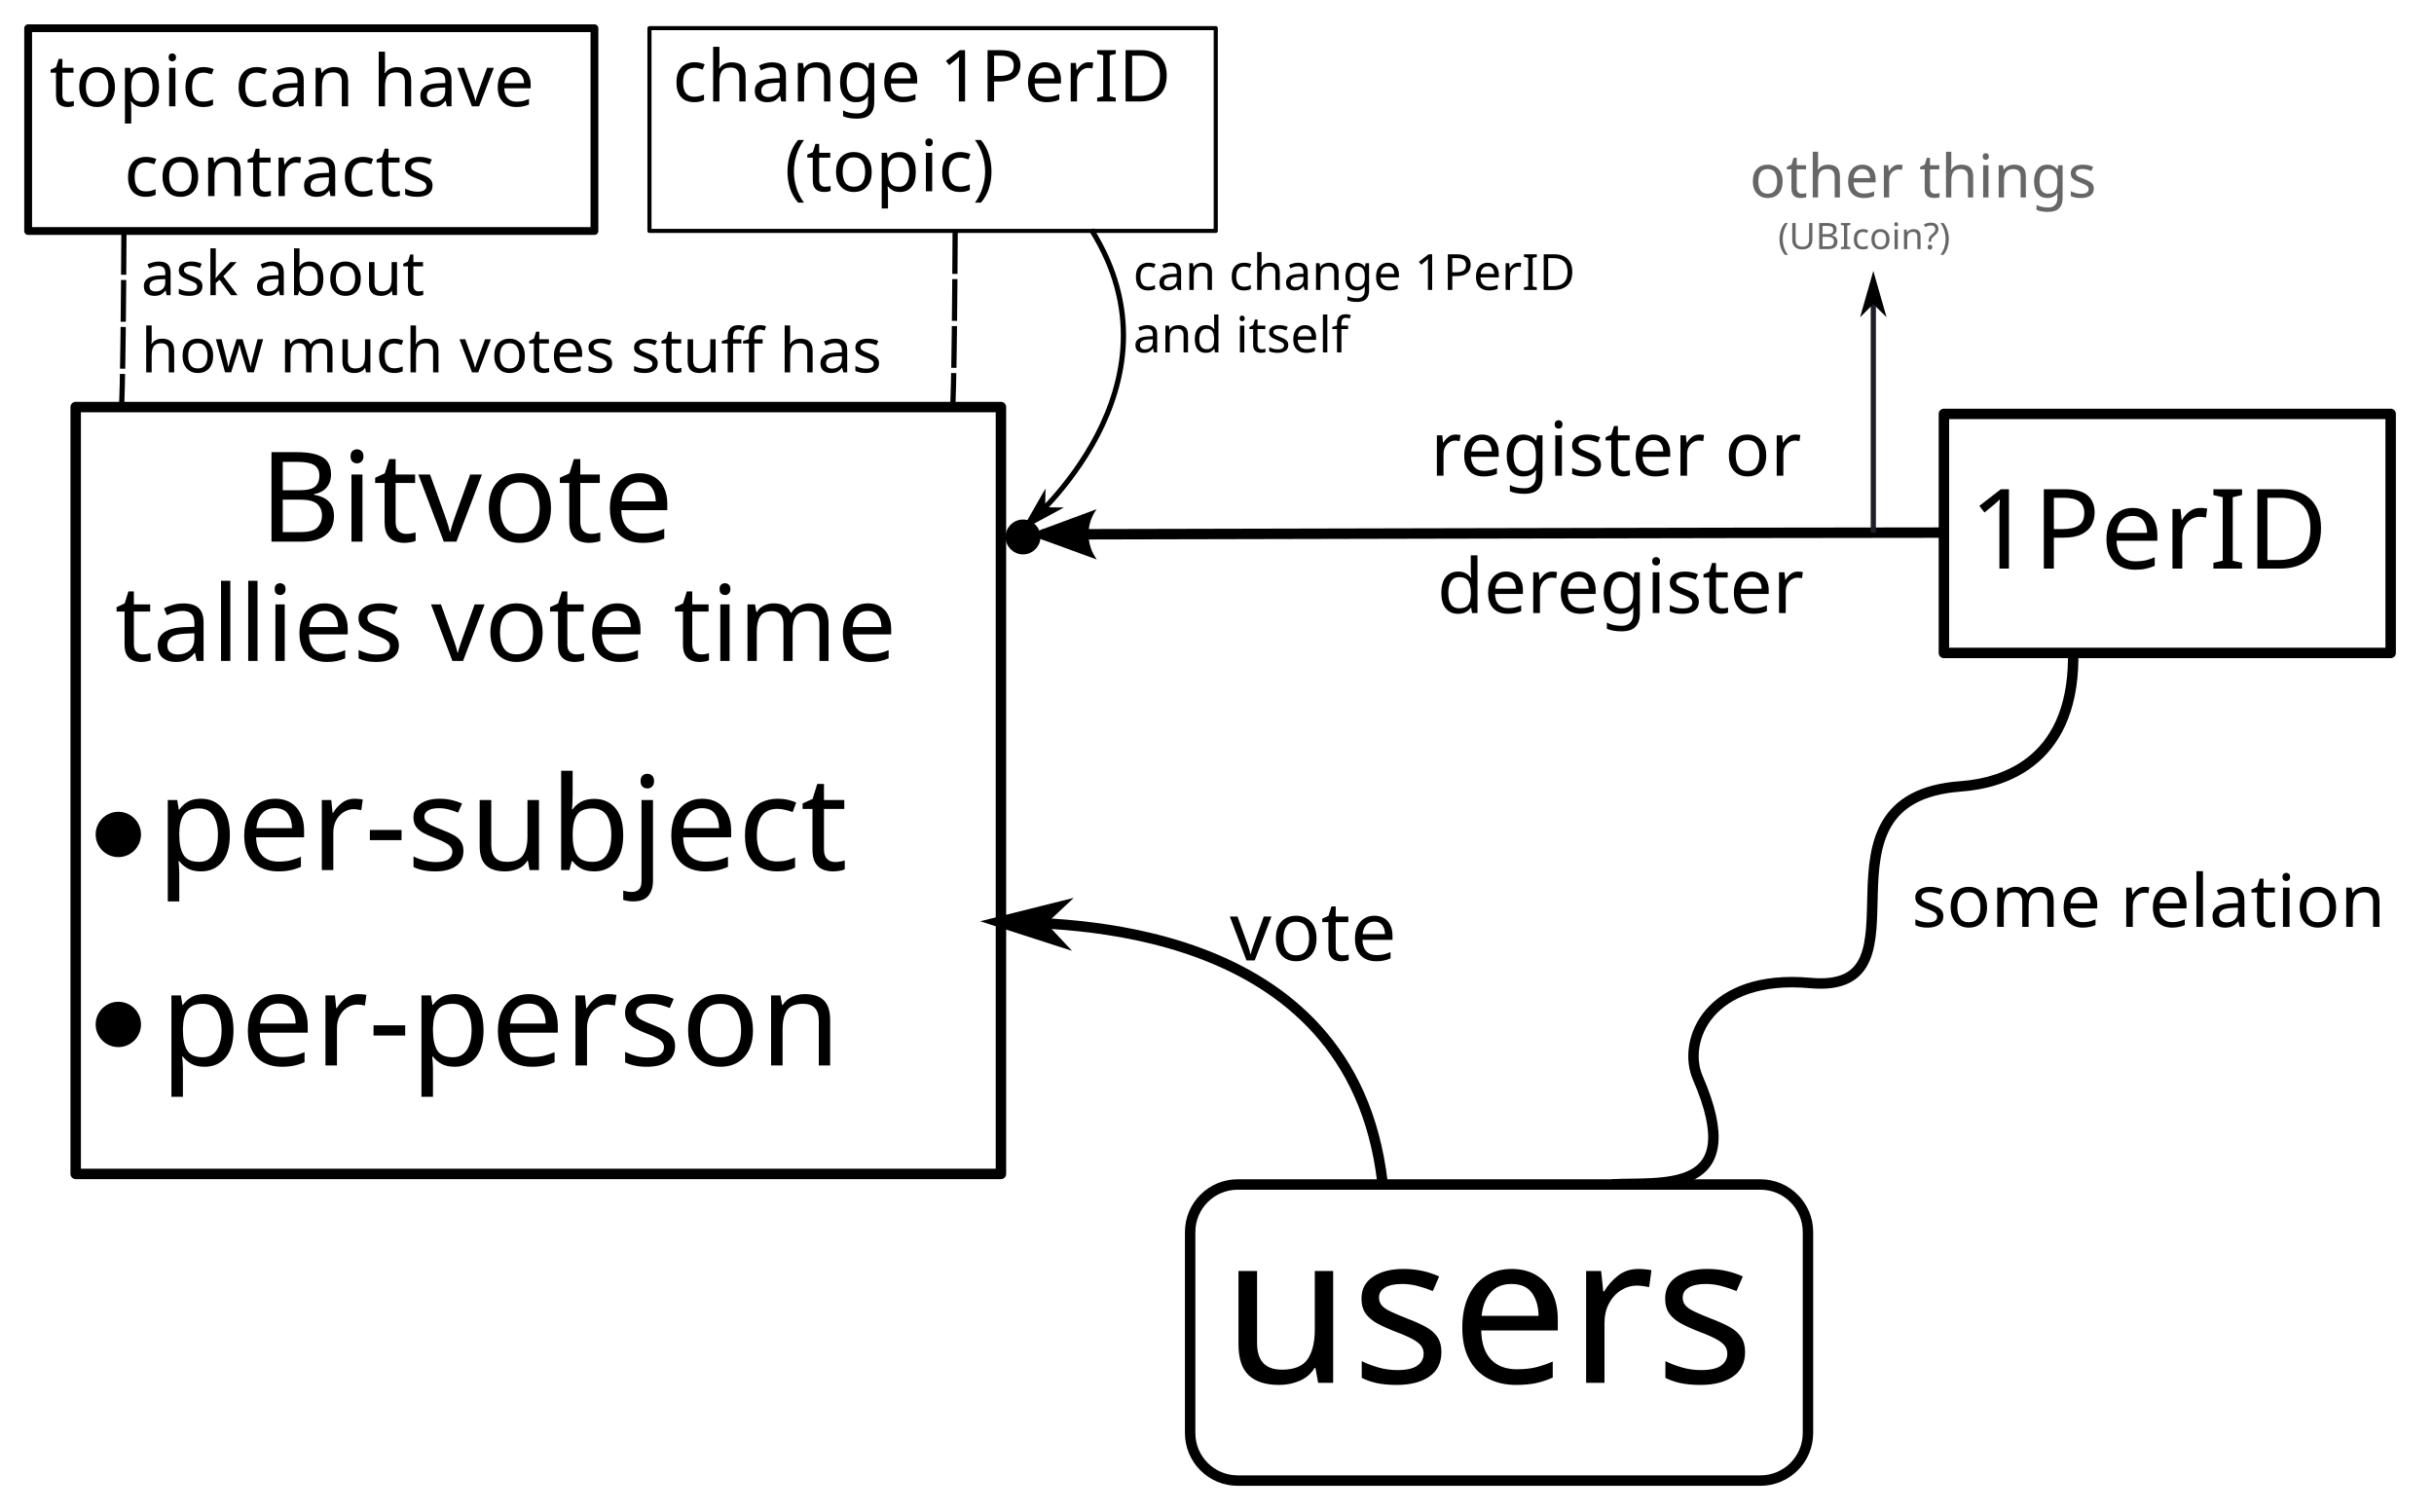
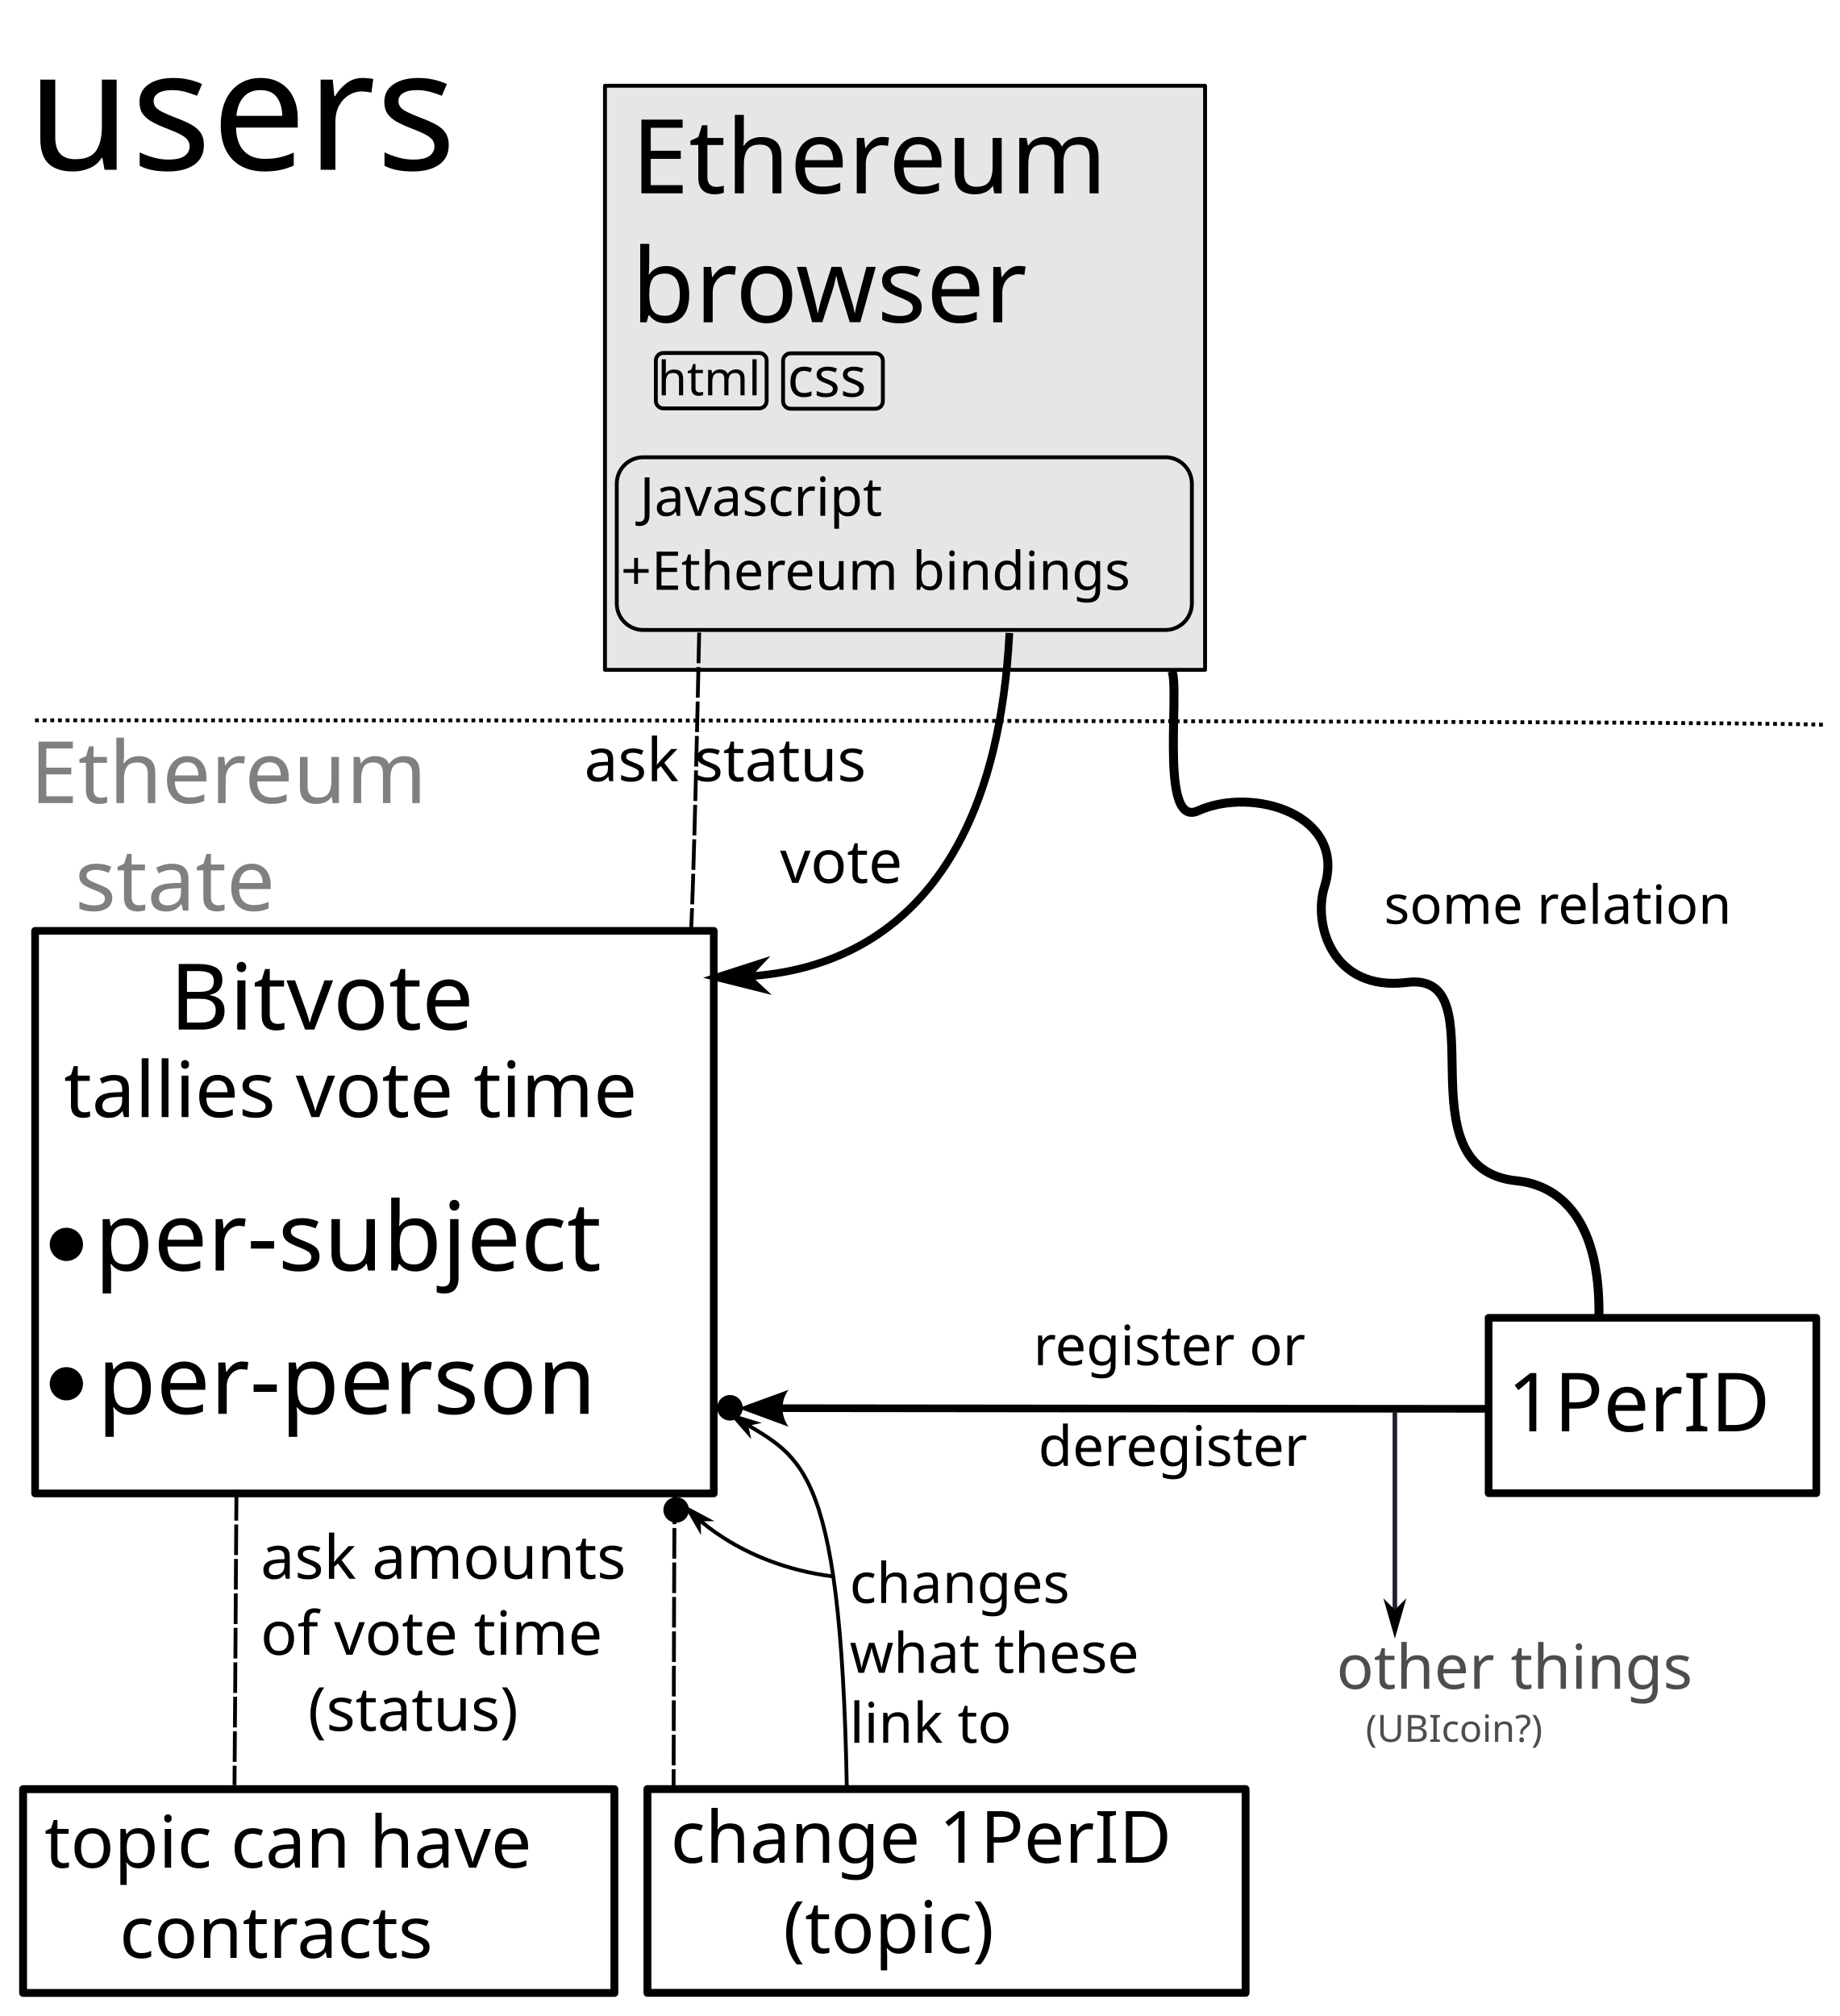
- <svg xmlns="http://www.w3.org/2000/svg" width="466.336" height="289.667" id="svg2" version="1.1">
+ <svg xmlns="http://www.w3.org/2000/svg" width="480.421" height="526.524" id="svg2" version="1.1">
  <defs id="defs4">
    <marker orient="auto" refY="0" refX="0" id="Arrow1Mend" style="overflow:visible">
      <path id="path3792" d="M 0,0 5,-5 -12.5,0 5,5 0,0 z" style="fill-rule:evenodd;stroke:#000000;stroke-width:1pt" transform="matrix(-0.4,0,0,-0.4,-4,0)" />
    </marker>
    <marker orient="auto" refY="0" refX="0" id="Arrow1Mstart" style="overflow:visible">
      <path id="path3789" d="M 0,0 5,-5 -12.5,0 5,5 0,0 z" style="fill-rule:evenodd;stroke:#000000;stroke-width:1pt" transform="matrix(0.4,0,0,0.4,4,0)" />
    </marker>
    <marker orient="auto" refY="0" refX="0" id="Arrow2Lend" style="overflow:visible">
      <path id="path3804" style="fill-rule:evenodd;stroke-width:0.625;stroke-linejoin:round" d="M 8.719,4.034 -2.207,0.016 8.719,-4.002 c -1.745,2.372 -1.735,5.617 -6e-7,8.035 z" transform="matrix(-1.1,0,0,-1.1,-1.1,0)" />
    </marker>
    <marker orient="auto" refY="0" refX="0" id="Arrow1Lend" style="overflow:visible">
      <path id="path3786" d="M 0,0 5,-5 -12.5,0 5,5 0,0 z" style="fill-rule:evenodd;stroke:#000000;stroke-width:1pt" transform="matrix(-0.8,0,0,-0.8,-10,0)" />
    </marker>
    <marker orient="auto" refY="0" refX="0" id="Arrow2Mend" style="overflow:visible">
      <path id="path3810" style="fill-rule:evenodd;stroke-width:0.625;stroke-linejoin:round" d="M 8.719,4.034 -2.207,0.016 8.719,-4.002 c -1.745,2.372 -1.735,5.617 -6e-7,8.035 z" transform="scale(-0.6,-0.6)" />
    </marker>
    <marker orient="auto" refY="0" refX="0" id="Arrow1Send" style="overflow:visible">
      <path id="path3798" d="M 0,0 5,-5 -12.5,0 5,5 0,0 z" style="fill-rule:evenodd;stroke:#000000;stroke-width:1pt" transform="matrix(-0.2,0,0,-0.2,-1.2,0)" />
    </marker>
    <marker orient="auto" refY="0" refX="0" id="Arrow2Lstart" style="overflow:visible">
      <path id="path3801" style="fill-rule:evenodd;stroke-width:0.625;stroke-linejoin:round" d="M 8.719,4.034 -2.207,0.016 8.719,-4.002 c -1.745,2.372 -1.735,5.617 -6e-7,8.035 z" transform="matrix(1.1,0,0,1.1,1.1,0)" />
    </marker>
    <marker orient="auto" refY="0" refX="0" id="Arrow1Lstart" style="overflow:visible">
      <path id="path3783" d="M 0,0 5,-5 -12.5,0 5,5 0,0 z" style="fill-rule:evenodd;stroke:#000000;stroke-width:1pt" transform="matrix(0.8,0,0,0.8,10,0)" />
    </marker>
+     <marker orient="auto" refY="0" refX="0" id="Arrow1Mend-6" style="overflow:visible">
+       <path id="path3792-7" d="M 0,0 5,-5 -12.5,0 5,5 0,0 z" style="fill-rule:evenodd;stroke:#000000;stroke-width:1pt" transform="matrix(-0.4,0,0,-0.4,-4,0)" />
+     </marker>
  </defs>
-   <g id="layer1" transform="translate(114.4535,-15.43094)">
-     <text xml:space="preserve" style="font-size:24.004px;font-style:normal;font-weight:normal;line-height:125%;letter-spacing:0px;word-spacing:0px;fill:#000000;fill-opacity:1;stroke:none;font-family:Sans" x="-64.767" y="119.202" id="text2989">
-       <tspan id="tspan2991" x="-64.767" y="119.202">Bitvote</tspan>
+   <g id="layer1" transform="translate(117.9677,116.0777)">
+     <text xml:space="preserve" style="font-size:24.004px;font-style:normal;font-weight:normal;line-height:125%;letter-spacing:0px;word-spacing:0px;fill:#000000;fill-opacity:1;stroke:none;font-family:Sans" x="-73.613" y="152.819" id="text2989">
+       <tspan id="tspan2991" x="-73.613" y="152.819">Bitvote</tspan>
    </text>
-     <text xml:space="preserve" style="font-size:21.3px;font-style:normal;font-weight:normal;line-height:125%;letter-spacing:0px;word-spacing:0px;fill:#000000;fill-opacity:1;stroke:none;font-family:Sans" x="262.883" y="124.371" id="text3769">
-       <tspan id="tspan3771" x="262.883" y="124.371">1PerID</tspan>
+     <text xml:space="preserve" style="font-size:21.3px;font-style:normal;font-weight:normal;line-height:125%;letter-spacing:0px;word-spacing:0px;fill:#000000;fill-opacity:1;stroke:none;font-family:Sans" x="275.758" y="257.738" id="text3769">
+       <tspan id="tspan3771" x="275.758" y="257.738">1PerID</tspan>
    </text>
-     <path style="fill:none;stroke:#000000;stroke-width:2;stroke-linecap:butt;stroke-linejoin:miter;stroke-miterlimit:4;stroke-opacity:1;stroke-dasharray:none;marker-start:none;marker-end:url(#Arrow2Mend)" d="m 257.855,117.474 c -32.216,0 -172.649,0.339 -172.649,0.339" id="path3773" />
-     <rect style="fill:none;stroke:#000000;stroke-width:2;stroke-linecap:butt;stroke-linejoin:round;stroke-miterlimit:4;stroke-opacity:1;stroke-dasharray:none;stroke-dashoffset:0" id="rect3775" width="177.273" height="146.926" x="-99.954" y="93.418" />
-     <rect style="fill:none;stroke:#000000;stroke-width:2;stroke-linecap:butt;stroke-linejoin:round;stroke-miterlimit:4;stroke-opacity:1;stroke-dasharray:none;stroke-dashoffset:0" id="rect3777" width="85.593" height="45.797" x="257.986" y="94.733" />
-     <text xml:space="preserve" style="font-size:14.431px;font-style:normal;font-weight:normal;line-height:125%;letter-spacing:0px;word-spacing:0px;fill:#000000;fill-opacity:1;stroke:none;font-family:Sans" x="159.611" y="106.576" id="text5151">
-       <tspan id="tspan5153" x="159.611" y="106.576">register or</tspan>
+     <path style="fill:none;stroke:#000000;stroke-width:2;stroke-linecap:butt;stroke-linejoin:miter;stroke-miterlimit:4;stroke-opacity:1;stroke-dasharray:none;marker-start:none;marker-end:url(#Arrow2Mend)" d="m 270.73,251.868 c -32.216,0 -193.191,-0.175 -193.191,-0.175" id="path3773" />
+     <rect style="fill:none;stroke:#000000;stroke-width:2;stroke-linecap:butt;stroke-linejoin:round;stroke-miterlimit:4;stroke-opacity:1;stroke-dasharray:none;stroke-dashoffset:0" id="rect3775" width="177.273" height="146.926" x="-108.801" y="127.036" />
+     <rect style="fill:none;stroke:#000000;stroke-width:2;stroke-linecap:butt;stroke-linejoin:round;stroke-miterlimit:4;stroke-opacity:1;stroke-dasharray:none;stroke-dashoffset:0" id="rect3777" width="85.593" height="45.797" x="270.861" y="228.1" />
+     <text xml:space="preserve" style="font-size:14.431px;font-style:normal;font-weight:normal;line-height:125%;letter-spacing:0px;word-spacing:0px;fill:#000000;fill-opacity:1;stroke:none;font-family:Sans" x="151.944" y="240.456" id="text5151">
+       <tspan id="tspan5153" x="151.944" y="240.456">register or</tspan>
    </text>
-     <text xml:space="preserve" style="font-size:14.561px;font-style:normal;font-weight:normal;line-height:125%;letter-spacing:0px;word-spacing:0px;fill:#000000;fill-opacity:1;stroke:none;font-family:Sans" x="160.903" y="132.889" id="text5155">
-       <tspan id="tspan5157" x="160.903" y="132.889">deregister</tspan>
+     <text xml:space="preserve" style="font-size:14.561px;font-style:normal;font-weight:normal;line-height:125%;letter-spacing:0px;word-spacing:0px;fill:#000000;fill-opacity:1;stroke:none;font-family:Sans" x="153.236" y="266.769" id="text5155">
+       <tspan id="tspan5157" x="153.236" y="266.769">deregister</tspan>
    </text>
-     <text xml:space="preserve" style="font-size:39.96px;font-style:normal;font-weight:normal;line-height:125%;letter-spacing:0px;word-spacing:0px;fill:#000000;fill-opacity:1;stroke:none;font-family:Sans" x="119.672" y="280.371" id="text5159">
-       <tspan id="tspan5161" x="119.672" y="280.371">users</tspan>
+     <text xml:space="preserve" style="font-size:43.92px;font-style:normal;font-weight:normal;line-height:125%;letter-spacing:0px;word-spacing:0px;fill:#000000;fill-opacity:1;stroke:none;font-family:Sans" x="-110.907" y="-71.729" id="text5159">
+       <tspan id="tspan5161" x="-110.907" y="-71.729">users</tspan>
    </text>
-     <text xml:space="preserve" style="font-size:15.681px;font-style:normal;font-weight:normal;line-height:125%;letter-spacing:0px;word-spacing:0px;fill:#000000;fill-opacity:1;stroke:none;font-family:Sans" x="121.176" y="199.442" id="text5179">
-       <tspan id="tspan5181" x="121.176" y="199.442">vote</tspan>
+     <text xml:space="preserve" style="font-size:15.681px;font-style:normal;font-weight:normal;line-height:125%;letter-spacing:0px;word-spacing:0px;fill:#000000;fill-opacity:1;stroke:none;font-family:Sans" x="85.789" y="114.514" id="text5179">
+       <tspan id="tspan5181" x="85.789" y="114.514">vote</tspan>
    </text>
-     <path style="fill:none;stroke:#000000;stroke-width:2;stroke-linecap:butt;stroke-linejoin:miter;stroke-miterlimit:4;stroke-opacity:1;stroke-dasharray:none" d="m 282.733,139.691 c 0.697,21.473 -13.134,25.791 -21.506,26.4 -31.05,2.258 -4.434,39.884 -28.814,37.677 -19.531,-1.768 -24.656,11.089 -21.578,18.18 9.899,22.805 -7.215,19.83 -16.427,20.409" id="path5191" />
-     <text xml:space="preserve" style="font-size:14.052px;font-style:normal;font-weight:normal;line-height:125%;letter-spacing:0px;word-spacing:0px;fill:#000000;fill-opacity:1;stroke:none;font-family:Sans" x="251.786" y="193.012" id="text5193">
-       <tspan id="tspan5195" x="251.786" y="193.012">some relation</tspan>
+     <path style="fill:none;stroke:#000000;stroke-width:2.342;stroke-linecap:butt;stroke-linejoin:miter;stroke-miterlimit:4;stroke-opacity:1;stroke-dasharray:none" d="m 299.666,228.621 c 0.695,-29.527 -13.094,-35.465 -21.44,-36.302 -30.955,-3.104 -4.42,-54.843 -28.727,-51.809 -19.472,2.431 -24.581,-15.248 -21.512,-24.999 5.908,-18.772 -18.665,-26.321 -33.057,-19.818 -10.888,4.92 -3.741,-36.978 -7.428,-37.298" id="path5191" />
+     <text xml:space="preserve" style="font-size:14.052px;font-style:normal;font-weight:normal;line-height:125%;letter-spacing:0px;word-spacing:0px;fill:#000000;fill-opacity:1;stroke:none;font-family:Sans" x="243.529" y="125.188" id="text5193">
+       <tspan id="tspan5195" x="243.529" y="125.188">some relation</tspan>
    </text>
-     <rect style="fill:none;stroke:#000000;stroke-width:2;stroke-linecap:butt;stroke-linejoin:round;stroke-miterlimit:4;stroke-opacity:1;stroke-dasharray:none;stroke-dashoffset:0" id="rect5201" width="118.367" height="56.727" x="113.571" y="242.372" ry="9.1" />
-     <text xml:space="preserve" style="font-size:13.766px;font-style:normal;font-weight:normal;line-height:125%;letter-spacing:0px;word-spacing:0px;fill:#000000;fill-opacity:1;stroke:none;font-family:Sans" x="14.401" y="34.872" id="text5205">
-       <tspan id="tspan5207" x="14.401" y="34.872">change 1PerID</tspan>
-       <tspan x="14.401" y="52.079" id="tspan5209">      (topic)</tspan>
+     <text xml:space="preserve" style="font-size:18.859px;font-style:normal;font-weight:normal;line-height:125%;letter-spacing:0px;word-spacing:0px;fill:#000000;fill-opacity:1;stroke:none;font-family:Sans" x="57.197" y="370.423" id="text5205">
+       <tspan id="tspan5207" x="57.197" y="370.423">change 1PerID</tspan>
+       <tspan x="57.197" y="393.997" id="tspan5209">      (topic)</tspan>
    </text>
-     <path style="fill:#000000;fill-opacity:1;stroke:#000000;stroke-width:1;stroke-linecap:butt;stroke-linejoin:round;stroke-miterlimit:4;stroke-opacity:1;stroke-dasharray:none;stroke-dashoffset:0" id="path6759" d="m 151.288,70.414 c 0,2.093 -1.697,3.79 -3.79,3.79 -2.093,0 -3.79,-1.697 -3.79,-3.79 0,-2.093 1.697,-3.79 3.79,-3.79 2.093,0 3.79,1.697 3.79,3.79 z" transform="matrix(0.7791369,0,0,0.7791369,-33.36946,63.44728)" />
-     <path style="fill:#808080;stroke:#1e1f28;stroke-width:1px;stroke-linecap:butt;stroke-linejoin:miter;stroke-opacity:1;marker-mid:none;marker-end:url(#Arrow1Mend)" d="m 244.461,117.474 c 0,-25.267 0,-48.166 0,-48.166" id="path7151" />
-     <text xml:space="preserve" style="font-size:11.521px;font-style:normal;font-weight:normal;line-height:125%;letter-spacing:0px;word-spacing:0px;fill:#666666;fill-opacity:1;stroke:none;font-family:Sans" x="220.742" y="53.262" id="text7545">
-       <tspan id="tspan7547" x="220.742" y="53.262">other things</tspan>
-       <tspan x="220.742" y="63.157" id="tspan7549" style="font-size:7px;fill:#666666">   (UBIcoin?)</tspan>
+     <path style="fill:#000000;fill-opacity:1;stroke:#000000;stroke-width:1;stroke-linecap:butt;stroke-linejoin:round;stroke-miterlimit:4;stroke-opacity:1;stroke-dasharray:none;stroke-dashoffset:0" id="path6759" d="m 151.288,70.414 c 0,2.093 -1.697,3.79 -3.79,3.79 -2.093,0 -3.79,-1.697 -3.79,-3.79 0,-2.093 1.697,-3.79 3.79,-3.79 2.093,0 3.79,1.697 3.79,3.79 z" transform="matrix(0.7791369,0,0,0.7791369,-42.21618,196.7378)" />
+     <path style="fill:#808080;stroke:#1e1f28;stroke-width:1.184px;stroke-linecap:butt;stroke-linejoin:miter;stroke-opacity:1;marker-mid:none;marker-end:url(#Arrow1Mend)" d="m 246.375,252.509 c 0,29.912 0,57.019 0,57.019" id="path7151" />
+     <text xml:space="preserve" style="font-size:16.119px;font-style:normal;font-weight:normal;line-height:125%;letter-spacing:0px;word-spacing:0px;fill:#4d4d4d;fill-opacity:1;stroke:none;font-family:Sans" x="231.118" y="324.997" id="text7545">
+       <tspan id="tspan7547" x="231.118" y="324.997">other things</tspan>
+       <tspan x="231.118" y="338.841" id="tspan7549" style="font-size:9.794px;fill:#4d4d4d">   (UBIcoin?)</tspan>
    </text>
-     <path style="fill:none;stroke:#000000;stroke-width:2;stroke-linecap:butt;stroke-linejoin:miter;stroke-opacity:1;marker-end:url(#Arrow1Mend);stroke-miterlimit:4;stroke-dasharray:none" d="M 152.388,241.483 C 146.45,190.765 89.718,192.019 79.265,191.671" id="path3035" transform="translate(-1.980005,0.396846)" />
-     <text xml:space="preserve" style="font-size:20.197px;font-style:normal;font-weight:normal;line-height:125%;letter-spacing:0px;word-spacing:0px;fill:#000000;fill-opacity:1;stroke:none;font-family:Sans" x="-92.447" y="142.059" id="text3043">
-       <tspan id="tspan3045" x="-92.447" y="142.059">tallies vote time</tspan>
+     <text xml:space="preserve" style="font-size:20.197px;font-style:normal;font-weight:normal;line-height:125%;letter-spacing:0px;word-spacing:0px;fill:#000000;fill-opacity:1;stroke:none;font-family:Sans" x="-101.294" y="175.677" id="text3043">
+       <tspan id="tspan3045" x="-101.294" y="175.677">tallies vote time</tspan>
    </text>
    <text xml:space="preserve" style="font-size:40px;font-style:normal;font-weight:normal;line-height:125%;letter-spacing:0px;word-spacing:0px;fill:#000000;fill-opacity:1;stroke:none;font-family:Sans" x="-53.163" y="192.629" id="text3047" transform="translate(-1.980005,0.396846)">
      <tspan id="tspan3049" x="-53.163" y="192.629" />
    </text>
-     <text xml:space="preserve" style="font-size:25.03px;font-style:normal;font-weight:normal;line-height:125%;letter-spacing:0px;word-spacing:0px;fill:#000000;fill-opacity:1;stroke:none;font-family:Sans" x="-84.435" y="182.131" id="text3051">
-       <tspan id="tspan3053" x="-84.435" y="182.131">per-subject</tspan>
+     <text xml:space="preserve" style="font-size:25.03px;font-style:normal;font-weight:normal;line-height:125%;letter-spacing:0px;word-spacing:0px;fill:#000000;fill-opacity:1;stroke:none;font-family:Sans" x="-93.282" y="215.748" id="text3051">
+       <tspan id="tspan3053" x="-93.282" y="215.748">per-subject</tspan>
    </text>
-     <text xml:space="preserve" style="font-size:25.03px;font-style:normal;font-weight:normal;line-height:125%;letter-spacing:0px;word-spacing:0px;fill:#000000;fill-opacity:1;stroke:none;font-family:Sans" x="-83.733" y="219.567" id="text3051-7">
-       <tspan id="tspan3053-7" x="-83.733" y="219.567">per-person</tspan>
+     <text xml:space="preserve" style="font-size:25.03px;font-style:normal;font-weight:normal;line-height:125%;letter-spacing:0px;word-spacing:0px;fill:#000000;fill-opacity:1;stroke:none;font-family:Sans" x="-92.58" y="253.185" id="text3051-7">
+       <tspan id="tspan3053-7" x="-92.58" y="253.185">per-person</tspan>
    </text>
-     <path style="fill:#000000;fill-opacity:1;stroke:#000000;stroke-width:1.5;stroke-linecap:butt;stroke-linejoin:round;stroke-miterlimit:4;stroke-opacity:1;stroke-dasharray:none;stroke-dashoffset:0" id="path3080" d="m -86.21,172.034 c 0,1.984 -1.608,3.592 -3.592,3.592 -1.984,0 -3.592,-1.608 -3.592,-3.592 0,-1.984 1.608,-3.592 3.592,-3.592 1.984,0 3.592,1.608 3.592,3.592 z" transform="translate(-1.980005,3.2705)" />
-     <path style="fill:#000000;fill-opacity:1;stroke:#000000;stroke-width:1.5;stroke-linecap:butt;stroke-linejoin:round;stroke-miterlimit:4;stroke-opacity:1;stroke-dasharray:none;stroke-dashoffset:0" id="path3080-1" d="m -86.21,172.034 c 0,1.984 -1.608,3.592 -3.592,3.592 -1.984,0 -3.592,-1.608 -3.592,-3.592 0,-1.984 1.608,-3.592 3.592,-3.592 1.984,0 3.592,1.608 3.592,3.592 z" transform="translate(-1.980001,39.67012)" />
-     <path style="fill:none;stroke:#000000;stroke-width:1px;stroke-linecap:butt;stroke-linejoin:miter;stroke-opacity:1;marker-end:url(#Arrow1Mend)" d="M 96.616,59.028 C 115.551,89.113 84.736,115.199 84.653,115.28" id="path4114" transform="translate(-1.980005,0.396846)" />
-     <text xml:space="preserve" style="font-size:11.826px;font-style:normal;font-weight:normal;line-height:125%;letter-spacing:0px;word-spacing:0px;fill:#000000;fill-opacity:1;stroke:none;font-family:Sans" x="-87.443" y="71.991" id="text4314">
-       <tspan id="tspan4316" x="-87.443" y="71.991">ask about</tspan>
-       <tspan x="-87.443" y="86.773" id="tspan4410">how much votes stuff has</tspan>
+     <path style="fill:#000000;fill-opacity:1;stroke:#000000;stroke-width:1.5;stroke-linecap:butt;stroke-linejoin:round;stroke-miterlimit:4;stroke-opacity:1;stroke-dasharray:none;stroke-dashoffset:0" id="path3080" d="m -86.21,172.034 c 0,1.984 -1.608,3.592 -3.592,3.592 -1.984,0 -3.592,-1.608 -3.592,-3.592 0,-1.984 1.608,-3.592 3.592,-3.592 1.984,0 3.592,1.608 3.592,3.592 z" transform="translate(-10.82672,36.88803)" />
+     <path style="fill:#000000;fill-opacity:1;stroke:#000000;stroke-width:1.5;stroke-linecap:butt;stroke-linejoin:round;stroke-miterlimit:4;stroke-opacity:1;stroke-dasharray:none;stroke-dashoffset:0" id="path3080-1" d="m -86.21,172.034 c 0,1.984 -1.608,3.592 -3.592,3.592 -1.984,0 -3.592,-1.608 -3.592,-3.592 0,-1.984 1.608,-3.592 3.592,-3.592 1.984,0 3.592,1.608 3.592,3.592 z" transform="translate(-10.82672,73.28765)" />
+     <path style="fill:none;stroke:#000000;stroke-width:1px;stroke-linecap:butt;stroke-linejoin:miter;stroke-opacity:1;marker-end:url(#Arrow1Mend)" d="M 103.22,350.83 C 101.637,263.007 90.432,264.7 73.826,253.908" id="path4114" />
+     <text xml:space="preserve" style="font-size:15.879px;font-style:normal;font-weight:normal;line-height:125%;letter-spacing:0px;word-spacing:0px;fill:#000000;fill-opacity:1;stroke:none;font-family:Sans" x="-49.909" y="296.252" id="text4314">
+       <tspan x="-49.909" y="296.252" id="tspan4410">ask amounts</tspan>
+       <tspan x="-49.909" y="316.101" id="tspan3080">of vote time</tspan>
+       <tspan x="-49.909" y="335.95" id="tspan3081">   (status)</tspan>
    </text>
-     <rect style="fill:none;stroke:#000000;stroke-width:0.787;stroke-linecap:butt;stroke-linejoin:round;stroke-miterlimit:4;stroke-opacity:1;stroke-dasharray:none;stroke-dashoffset:0" id="rect4320" width="108.497" height="38.847" x="9.979" y="20.824" />
-     <text xml:space="preserve" style="font-size:9.564px;font-style:normal;font-weight:normal;line-height:125%;letter-spacing:0px;word-spacing:0px;fill:#000000;fill-opacity:1;stroke:none;font-family:Sans" x="102.653" y="70.987" id="text4322">
-       <tspan id="tspan4324" x="102.653" y="70.987">can change 1PerID</tspan>
-       <tspan x="102.653" y="82.942" id="tspan4326">and itself</tspan>
+     <rect style="fill:none;stroke:#000000;stroke-width:2.055;stroke-linecap:butt;stroke-linejoin:round;stroke-miterlimit:4;stroke-opacity:1;stroke-dasharray:none;stroke-dashoffset:0" id="rect4320" width="156.24" height="53.22" x="51.14" y="351.179" />
+     <text xml:space="preserve" style="font-size:14.609px;font-style:normal;font-weight:normal;line-height:125%;letter-spacing:0px;word-spacing:0px;fill:#000000;fill-opacity:1;stroke:none;font-family:Sans" x="103.956" y="302.567" id="text4322">
+       <tspan x="103.956" y="302.567" id="tspan3084">changes</tspan>
+       <tspan x="103.956" y="320.828" id="tspan3092">what these</tspan>
+       <tspan x="103.956" y="339.089" id="tspan3094">link to</tspan>
    </text>
-     <rect style="fill:none;stroke:#000000;stroke-width:1.5;stroke-linecap:butt;stroke-linejoin:round;stroke-miterlimit:4;stroke-opacity:1;stroke-dasharray:none;stroke-dashoffset:0" id="rect4320-3" width="108.497" height="38.847" x="-109.06" y="20.84" />
-     <text xml:space="preserve" style="font-size:13.766px;font-style:normal;font-weight:normal;line-height:125%;letter-spacing:0px;word-spacing:0px;fill:#000000;fill-opacity:1;stroke:none;font-family:Sans" x="-104.985" y="35.796" id="text5205-7">
-       <tspan id="tspan5207-1" x="-104.985" y="35.796">topic can have</tspan>
-       <tspan x="-104.985" y="53.003" id="tspan5209-5">    contracts</tspan>
+     <rect style="fill:none;stroke:#000000;stroke-width:2.055;stroke-linecap:butt;stroke-linejoin:round;stroke-miterlimit:4;stroke-opacity:1;stroke-dasharray:none;stroke-dashoffset:0" id="rect4320-3" width="154.451" height="53.22" x="-111.94" y="351.2" />
+     <text xml:space="preserve" style="font-size:18.859px;font-style:normal;font-weight:normal;line-height:125%;letter-spacing:0px;word-spacing:0px;fill:#000000;fill-opacity:1;stroke:none;font-family:Sans" x="-106.357" y="371.689" id="text5205-7">
+       <tspan id="tspan5207-1" x="-106.357" y="371.689">topic can have</tspan>
+       <tspan x="-106.357" y="395.263" id="tspan5209-5">    contracts</tspan>
    </text>
-     <path style="fill:none;stroke:#000000;stroke-width:1;stroke-linecap:butt;stroke-linejoin:miter;stroke-miterlimit:4;stroke-opacity:1;stroke-dasharray:8, 1;stroke-dashoffset:0" d="m -90.71,60.075 c -0.169,32.681 -0.508,33.866 -0.508,33.866" id="path4312-9" />
-     <path style="fill:none;stroke:#000000;stroke-width:1;stroke-linecap:butt;stroke-linejoin:miter;stroke-miterlimit:4;stroke-opacity:1;stroke-dasharray:8, 1;stroke-dashoffset:0" d="M 68.547,59.906 C 68.377,92.587 68.039,93.772 68.039,93.772" id="path4312-9-1" />
+     <path style="fill:none;stroke:#000000;stroke-width:1;stroke-linecap:butt;stroke-linejoin:miter;stroke-miterlimit:4;stroke-opacity:1;stroke-dasharray:8, 1;stroke-dashoffset:0" d="m -56.207,273.076 c -0.169,32.681 -0.508,77.079 -0.508,77.079" id="path4312-9" />
+     <path style="fill:none;stroke:#000000;stroke-width:1;stroke-linecap:butt;stroke-linejoin:miter;stroke-miterlimit:4;stroke-opacity:1;stroke-dasharray:8, 1;stroke-dashoffset:0" d="m 58.225,273.996 c -0.169,32.681 -0.249,77.173 -0.249,77.173" id="path4312-9-1" />
+     <rect style="fill:#e6e6e6;stroke:#000000;stroke-width:1.011;stroke-linecap:butt;stroke-linejoin:round;stroke-miterlimit:4;stroke-opacity:1;stroke-dasharray:none;stroke-dashoffset:0" id="rect2985" width="156.748" height="152.547" x="40.05" y="-93.678" ry="0" />
+     <text xml:space="preserve" style="font-size:26.947px;font-style:normal;font-weight:normal;line-height:125%;letter-spacing:0px;word-spacing:0px;fill:#000000;fill-opacity:1;stroke:none;font-family:Sans" x="46.962" y="-65.592" id="text2987">
+       <tspan id="tspan2989" x="46.962" y="-65.592">Ethereum</tspan>
+       <tspan x="46.962" y="-31.909" id="tspan2991-6">browser</tspan>
+     </text>
+     <rect style="fill:none;stroke:#000000;stroke-width:1.011;stroke-linecap:butt;stroke-linejoin:round;stroke-miterlimit:4;stroke-opacity:1;stroke-dasharray:none;stroke-dashoffset:0" id="rect2993" width="28.937" height="14.468" x="53.345" y="-23.889" ry="1.956" />
+     <text xml:space="preserve" style="font-size:12.384px;font-style:normal;font-weight:normal;line-height:125%;letter-spacing:0px;word-spacing:0px;fill:#000000;fill-opacity:1;stroke:none;font-family:Sans" x="53.817" y="-12.825" id="text2997">
+       <tspan id="tspan2999" x="53.817" y="-12.825">html</tspan>
+     </text>
+     <text xml:space="preserve" style="font-size:14.348px;font-style:normal;font-weight:normal;line-height:125%;letter-spacing:0px;word-spacing:0px;fill:#000000;fill-opacity:1;stroke:none;font-family:Sans" x="87.714" y="-12.488" id="text3001">
+       <tspan x="87.714" y="-12.488" id="tspan3005">css</tspan>
+     </text>
+     <text xml:space="preserve" style="font-size:14.05px;font-style:normal;font-weight:normal;line-height:125%;letter-spacing:0px;word-spacing:0px;fill:#000000;fill-opacity:1;stroke:none;font-family:Sans" x="49.122" y="18.637" id="text3009">
+       <tspan id="tspan3011" x="49.122" y="18.637">Javascript</tspan>
+       <tspan x="49.122" y="36.199" id="tspan3013" />
+     </text>
+     <rect style="fill:none;stroke:#000000;stroke-width:1.011;stroke-linecap:butt;stroke-linejoin:round;stroke-miterlimit:4;stroke-opacity:1;stroke-dasharray:none;stroke-dashoffset:0" id="rect2993-0" width="26.064" height="14.468" x="86.577" y="-23.798" ry="1.956" />
+     <rect style="fill:none;stroke:#000000;stroke-width:1.011;stroke-linecap:butt;stroke-linejoin:round;stroke-miterlimit:4;stroke-opacity:1;stroke-dasharray:none;stroke-dashoffset:0" id="rect3037" width="150.217" height="45.108" x="43.132" y="3.346" ry="6.915" />
+     <text xml:space="preserve" style="font-size:13.984px;font-style:normal;font-weight:normal;line-height:125%;letter-spacing:0px;word-spacing:0px;fill:#000000;fill-opacity:1;stroke:none;font-family:Sans" x="44.192" y="37.967" id="text3039">
+       <tspan id="tspan3041" x="44.192" y="37.967">+Ethereum bindings</tspan>
+     </text>
+     <path style="fill:#000000;fill-opacity:1;stroke:#000000;stroke-width:1;stroke-linecap:butt;stroke-linejoin:round;stroke-miterlimit:4;stroke-opacity:1;stroke-dasharray:none;stroke-dashoffset:0" id="path6759-7" d="m 151.288,70.414 c 0,2.093 -1.697,3.79 -3.79,3.79 -2.093,0 -3.79,-1.697 -3.79,-3.79 0,-2.093 1.697,-3.79 3.79,-3.79 2.093,0 3.79,1.697 3.79,3.79 z" transform="matrix(0.7791369,0,0,0.7791369,-56.27358,223.4012)" />
+     <path style="fill:none;stroke:#000000;stroke-width:1px;stroke-linecap:butt;stroke-linejoin:miter;stroke-opacity:1;marker-end:url(#Arrow1Mend)" d="M 99.616,295.648 C 74.443,292.463 61.998,278.307 61.915,278.227" id="path4114-1" />
+     <path style="fill:none;stroke:#000000;stroke-width:2;stroke-linecap:butt;stroke-linejoin:miter;stroke-miterlimit:4;stroke-opacity:1;stroke-dasharray:none;marker-end:url(#Arrow1Mend)" d="M 145.69,49.234 C 140.932,142.416 80.071,138.803 69.618,139.151" id="path3035" />
+     <path style="fill:none;stroke:#000000;stroke-width:1;stroke-linecap:butt;stroke-linejoin:miter;stroke-miterlimit:4;stroke-opacity:1;stroke-dasharray:1, 1;stroke-dashoffset:0" d="m -108.821,72.042 c 467.107,0 467.107,1.18 467.107,1.18" id="path4019" />
+     <text xml:space="preserve" style="font-size:22.473px;font-style:normal;font-weight:normal;line-height:125%;letter-spacing:0px;word-spacing:0px;fill:#808080;fill-opacity:1;stroke:none;font-family:Sans" x="-110.081" y="93.665" id="text4023">
+       <tspan id="tspan4025" x="-110.081" y="93.665">Ethereum</tspan>
+       <tspan x="-110.081" y="121.756" id="tspan3079">  state</tspan>
+     </text>
+     <path style="fill:none;stroke:#000000;stroke-width:1;stroke-linecap:butt;stroke-linejoin:miter;stroke-miterlimit:4;stroke-opacity:1;stroke-dasharray:8, 1;stroke-dashoffset:0" d="M 64.661,49.136 C 63.24,117.056 62.535,127.032 62.535,127.032" id="path4312-9-1-3" />
+     <text xml:space="preserve" style="font-size:15.681px;font-style:normal;font-weight:normal;line-height:125%;letter-spacing:0px;word-spacing:0px;fill:#000000;fill-opacity:1;stroke:none;font-family:Sans" x="34.657" y="87.949" id="text5179-4">
+       <tspan id="tspan5181-3" x="34.657" y="87.949">ask status</tspan>
+     </text>
+     <text xml:space="preserve" style="font-size:40px;font-style:normal;font-weight:normal;line-height:125%;letter-spacing:0px;word-spacing:0px;fill:#000000;fill-opacity:1;stroke:none;font-family:Sans" x="392.016" y="143.704" id="text4066" transform="translate(-114.4535,15.43094)">
+       <tspan id="tspan4068" x="392.016" y="143.704" />
+     </text>
  </g>
</svg>
